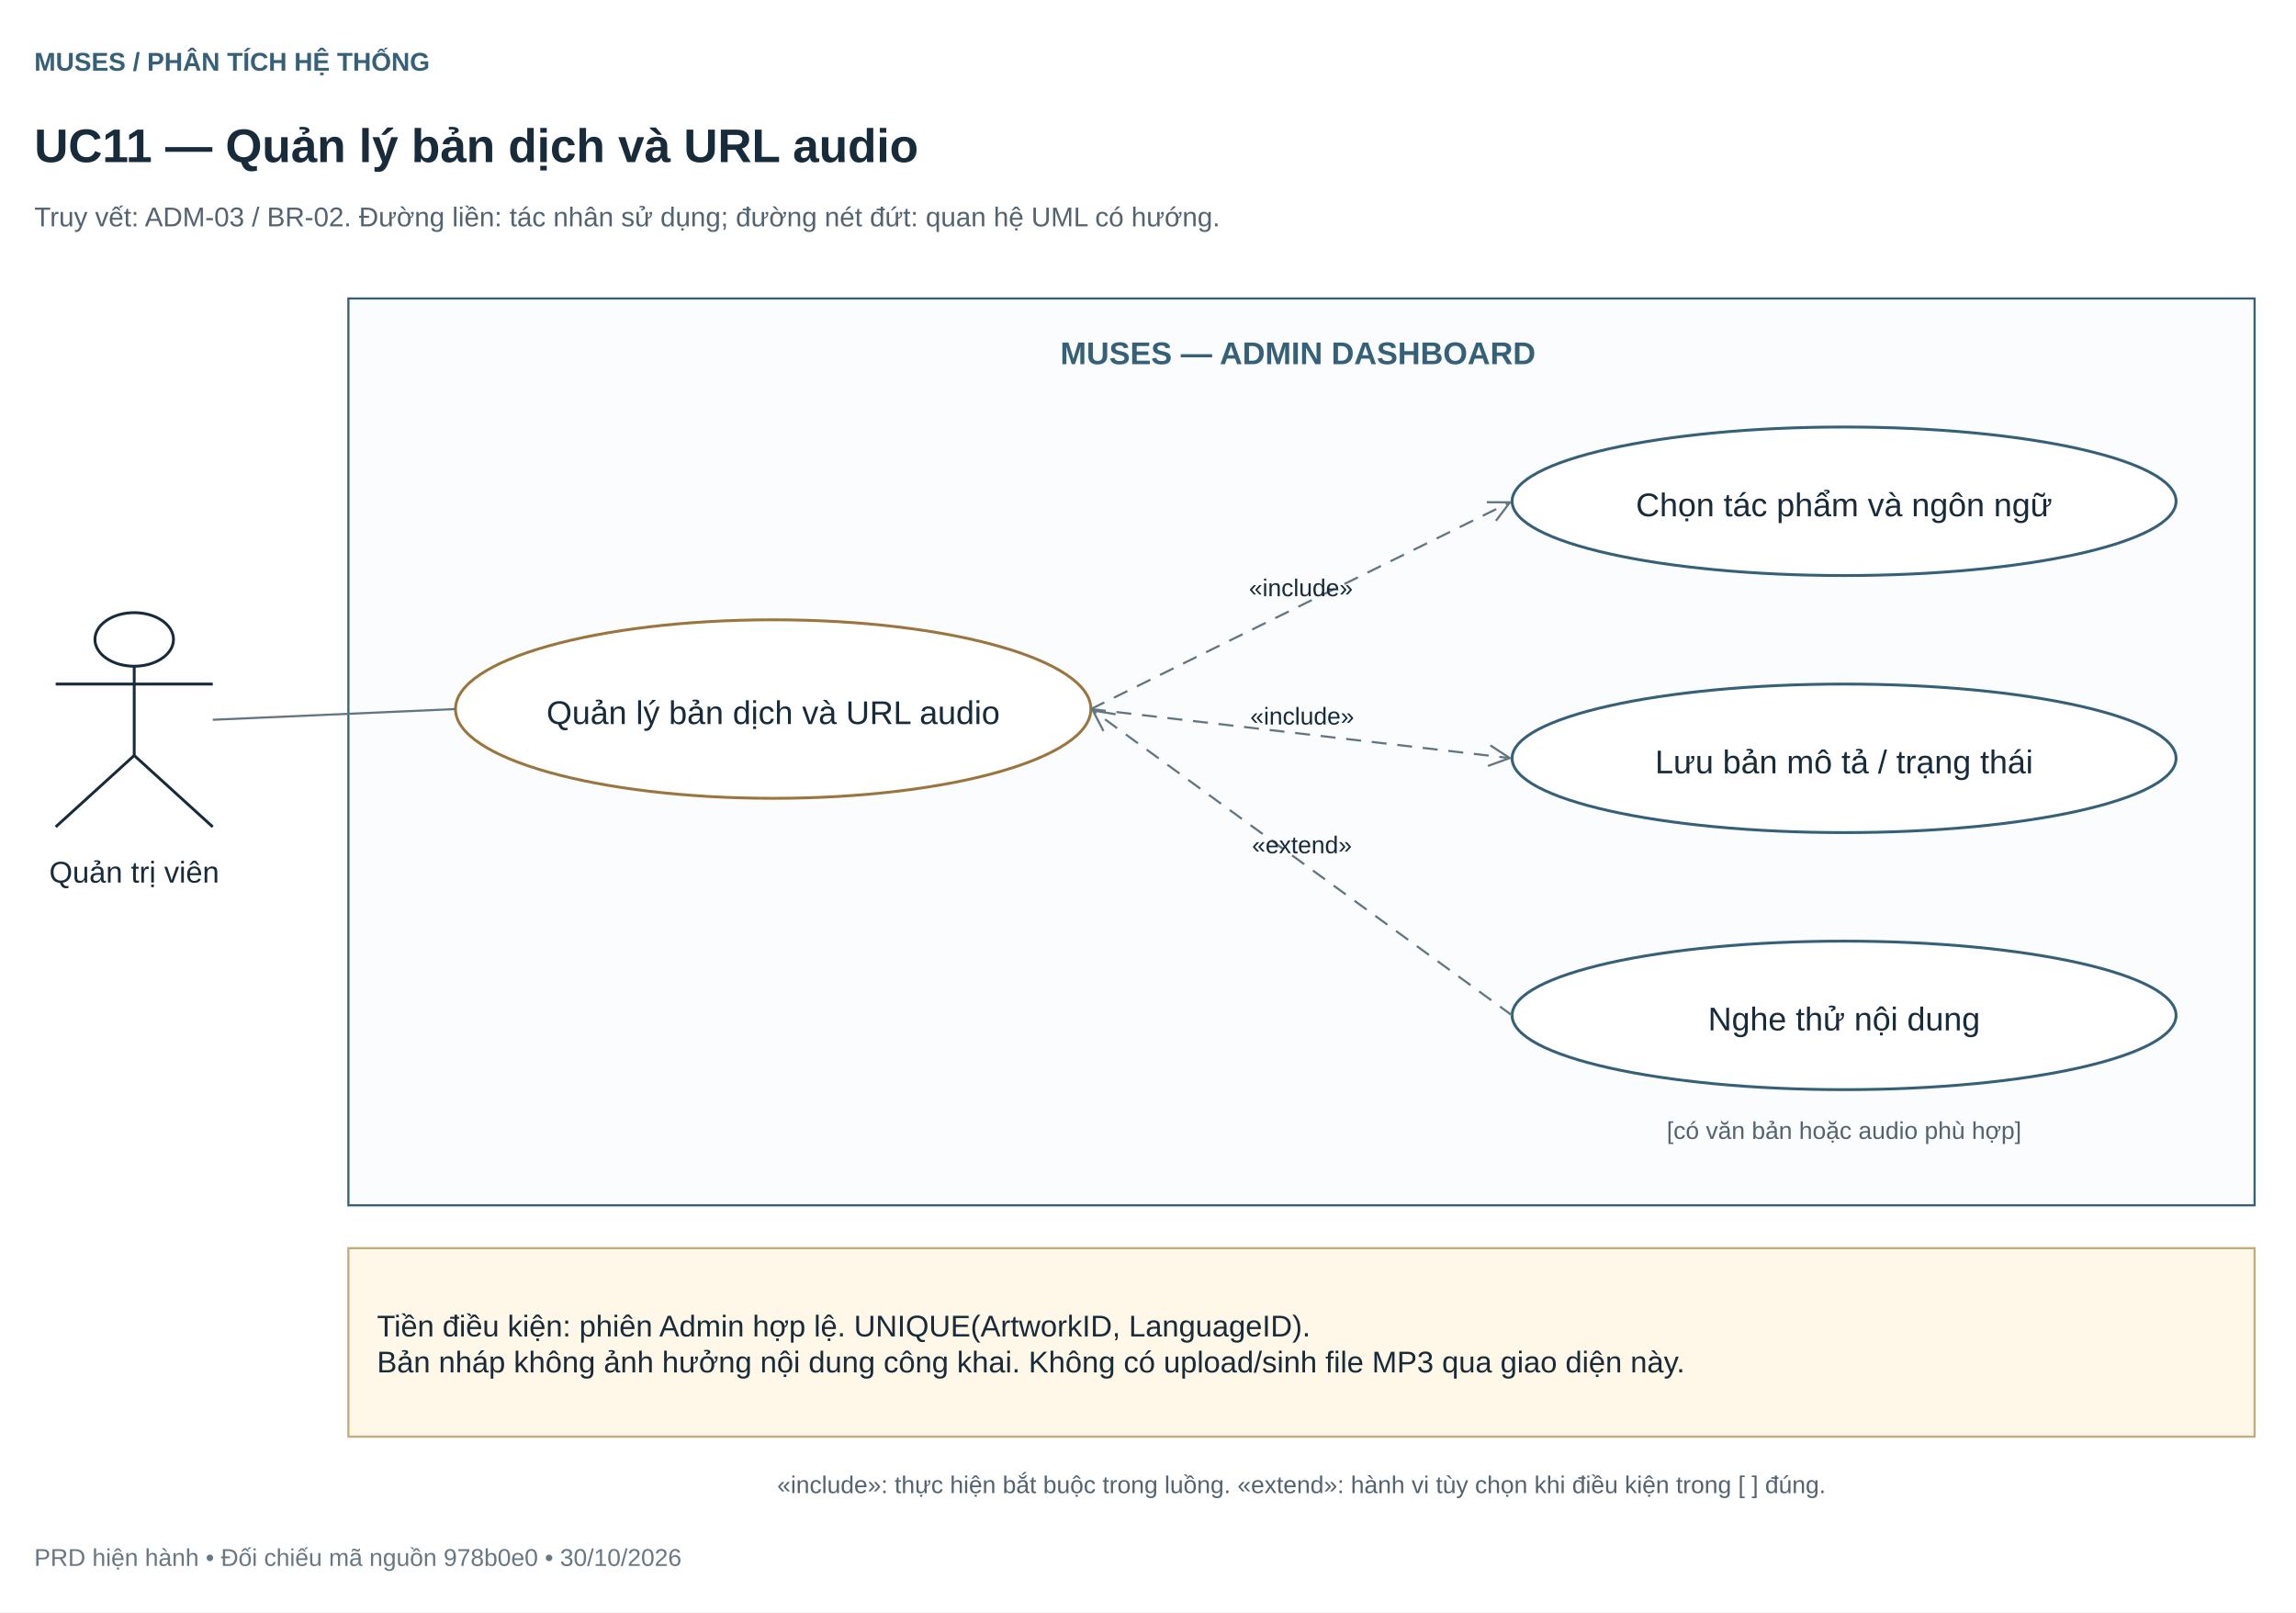
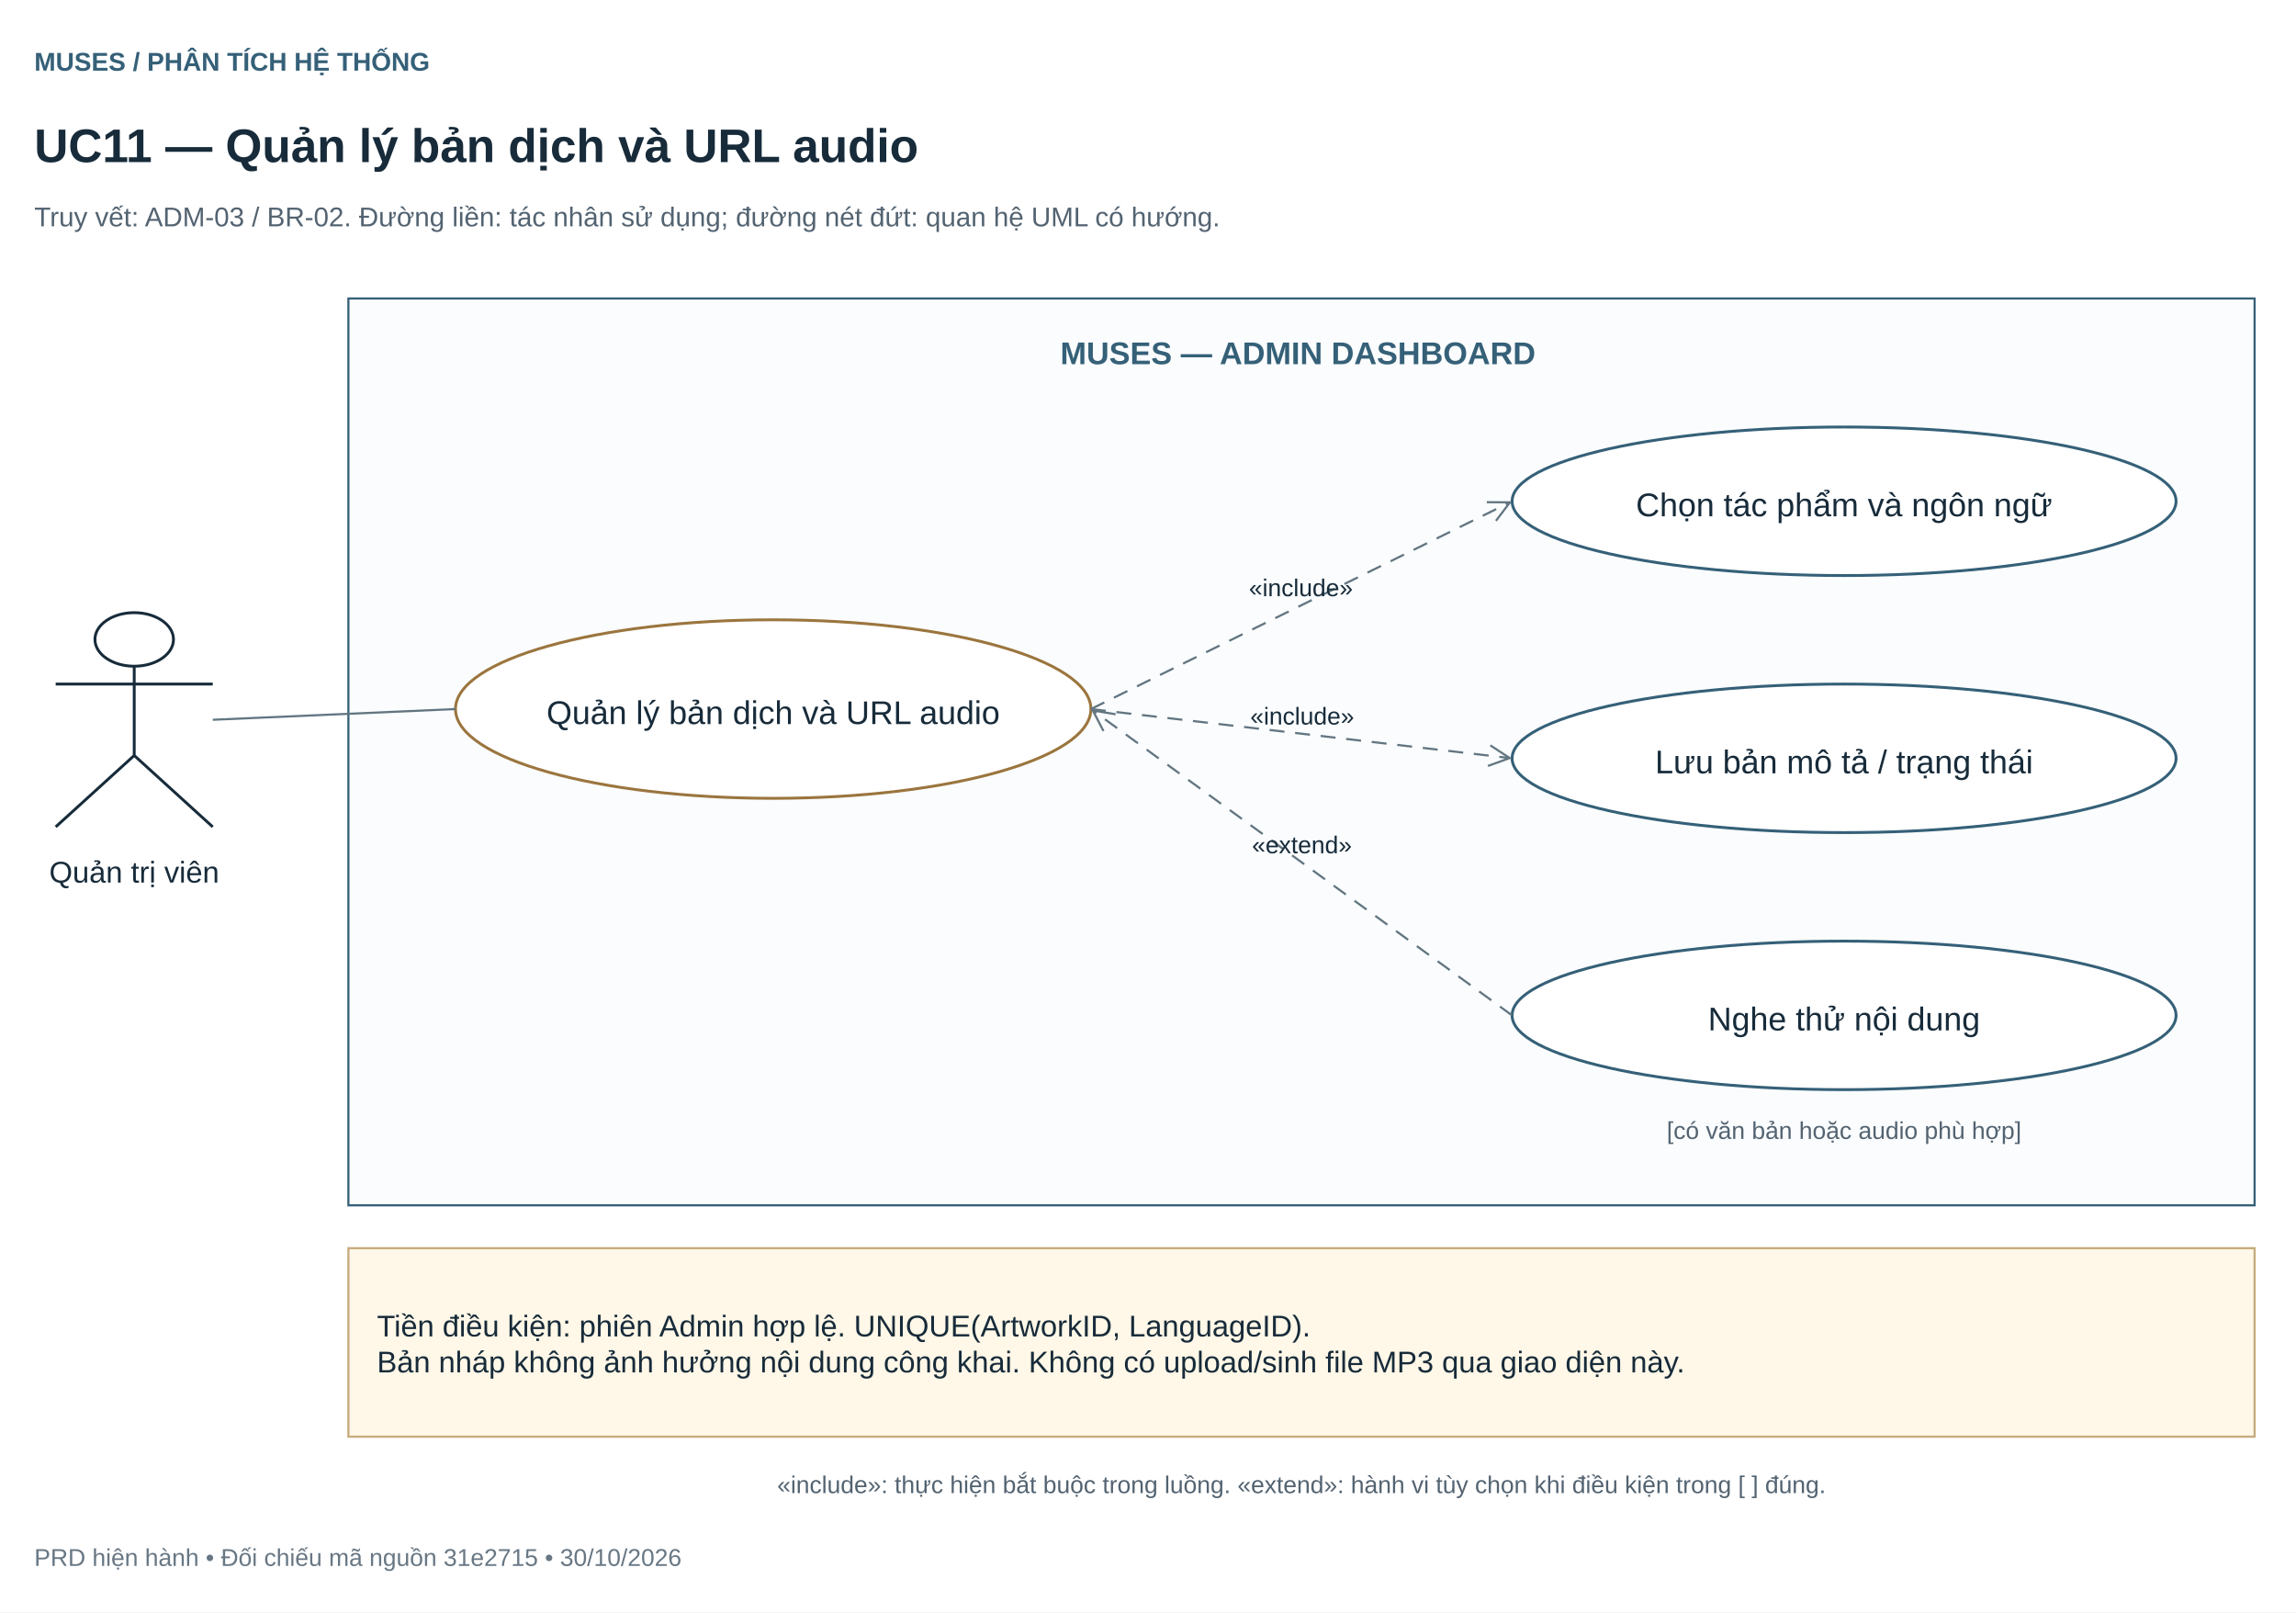
<svg xmlns="http://www.w3.org/2000/svg" style="background: #ffffff; background-color: light-dark(#ffffff, #121212);" version="1.1" width="1608px" height="1129px" viewBox="0 0 1608 1129">
  <defs>
    <clipPath id="mx-clip-22-22-1564-39-0">
      <rect x="22" y="22" width="1564" height="39" />
    </clipPath>
    <clipPath id="mx-clip-22-66-1564-64-0">
      <rect x="22" y="66" width="1564" height="64" />
    </clipPath>
    <clipPath id="mx-clip-22-130-1564-40-0">
      <rect x="22" y="130" width="1564" height="40" />
    </clipPath>
    <clipPath id="mx-clip-22-1071-1564-36-0">
      <rect x="22" y="1071" width="1564" height="36" />
    </clipPath>
    <clipPath id="mx-clip-272-222-1274-46-0">
      <rect x="272" y="222" width="1274" height="46" />
    </clipPath>
    <clipPath id="mx-clip-1057-768-469-44-0">
      <rect x="1057" y="768" width="469" height="44" />
    </clipPath>
    <clipPath id="mx-clip-242-1019-1339-38-0">
      <rect x="242" y="1019" width="1339" height="38" />
    </clipPath>
  </defs>
  <rect fill="#ffffff" width="100%" height="100%" x="0" y="0" style="fill: light-dark(rgb(255, 255, 255), rgb(18, 18, 18));" />
  <g>
    <g data-cell-id="0">
      <g data-cell-id="1">
        <g data-cell-id="n2">
          <g>
            <rect x="24" y="24" width="1560" height="35" fill="none" stroke="none" pointer-events="all" />
          </g>
          <g>
            <g fill="#356078" font-family="Arial" font-weight="bold" text-anchor="start" font-size="18px" clip-path="url(#mx-clip-22-22-1564-39-0)" style="fill: light-dark(rgb(53, 96, 120), rgb(131, 168, 189));">
              <g transform="translate(24,49.5) scale(1)">
                <text>
                  <tspan>MUSES  /  PHÂN TÍCH HỆ THỐNG</tspan>
                </text>
              </g>
            </g>
          </g>
        </g>
        <g data-cell-id="n3">
          <g>
            <rect x="24" y="68" width="1560" height="60" fill="none" stroke="none" pointer-events="all" />
          </g>
          <g>
            <g fill="#172B3A" font-family="Arial" font-weight="bold" text-anchor="start" font-size="33px" clip-path="url(#mx-clip-22-66-1564-64-0)" style="fill: light-dark(rgb(23, 43, 58), rgb(188, 205, 218));">
              <g transform="translate(24,113.5) scale(1)">
                <text>
                  <tspan>UC11 — Quản lý bản dịch và URL audio</tspan>
                </text>
              </g>
            </g>
          </g>
        </g>
        <g data-cell-id="n4">
          <g>
            <rect x="24" y="132" width="1560" height="36" fill="none" stroke="none" pointer-events="all" />
          </g>
          <g>
            <g fill="#536371" font-family="Arial" text-anchor="start" font-size="19px" clip-path="url(#mx-clip-22-130-1564-40-0)" style="fill: light-dark(rgb(83, 99, 113), rgb(142, 156, 168));">
              <g transform="translate(24,158.5) scale(1)">
                <text>
                  <tspan>Truy vết: ADM-03 / BR-02. Đường liền: tác nhân sử dụng; đường nét đứt: quan hệ UML có hướng.</tspan>
                </text>
              </g>
            </g>
          </g>
        </g>
        <g data-cell-id="n5">
          <g>
            <rect x="24" y="1073" width="1560" height="32" fill="none" stroke="none" pointer-events="all" />
          </g>
          <g>
            <g fill="#687784" font-family="Arial" text-anchor="start" font-size="17px" clip-path="url(#mx-clip-22-1071-1564-36-0)" style="fill: light-dark(rgb(104, 119, 132), rgb(126, 139, 150));">
              <g transform="translate(24,1096.5) scale(1)">
                <text>
-                   <tspan>PRD hiện hành • Đối chiếu mã nguồn 978b0e0 • 30/10/2026</tspan>
+                   <tspan>PRD hiện hành • Đối chiếu mã nguồn 31e2715 • 30/10/2026</tspan>
                </text>
              </g>
            </g>
          </g>
        </g>
        <g data-cell-id="n6">
          <g>
            <rect x="244" y="209" width="1335" height="635" fill="#fafcfd" stroke="#356078" stroke-width="1.5" pointer-events="all" style="fill: light-dark(rgb(250, 252, 253), rgb(19, 21, 21)); stroke: light-dark(rgb(53, 96, 120), rgb(131, 168, 189));" />
          </g>
        </g>
        <g data-cell-id="n7">
          <g>
            <rect x="274" y="224" width="1270" height="42" fill="none" stroke="none" pointer-events="all" />
          </g>
          <g>
            <g fill="#356078" font-family="Arial" font-weight="bold" text-anchor="middle" font-size="22px" clip-path="url(#mx-clip-272-222-1274-46-0)" style="fill: light-dark(rgb(53, 96, 120), rgb(131, 168, 189));">
              <g transform="translate(909,255) scale(1)">
                <text>
                  <tspan>MUSES — ADMIN DASHBOARD</tspan>
                </text>
              </g>
            </g>
          </g>
        </g>
        <g data-cell-id="n8">
          <g>
            <ellipse cx="94" cy="447.75" rx="27.5" ry="18.75" fill="#ffffff" stroke="#172b3a" stroke-width="2" pointer-events="all" style="fill: light-dark(rgb(255, 255, 255), rgb(18, 18, 18)); stroke: light-dark(rgb(23, 43, 58), rgb(188, 205, 218));" />
            <path d="M 94 466.5 L 94 529 M 94 479 L 39 479 M 94 479 L 149 479 M 94 529 L 39 579 M 94 529 L 149 579" fill="none" stroke="#172b3a" stroke-width="2" stroke-miterlimit="10" pointer-events="all" style="stroke: light-dark(rgb(23, 43, 58), rgb(188, 205, 218));" />
          </g>
          <g>
            <g fill="#172B3A" font-family="Arial" text-anchor="middle" font-size="21px" style="fill: light-dark(rgb(23, 43, 58), rgb(188, 205, 218));">
              <text x="94" y="618">Quản trị viên</text>
            </g>
          </g>
        </g>
        <g data-cell-id="n9">
          <g>
            <ellipse cx="541.5" cy="496.5" rx="222.5" ry="62.5" fill="#ffffff" stroke="#9b753e" stroke-width="2" pointer-events="all" style="fill: light-dark(rgb(255, 255, 255), rgb(18, 18, 18)); stroke: light-dark(rgb(155, 117, 62), rgb(163, 130, 83));" />
          </g>
          <g>
            <g fill="#172B3A" font-family="Arial" text-anchor="middle" font-size="23px" style="fill: light-dark(rgb(23, 43, 58), rgb(188, 205, 218));">
              <g transform="translate(541.5,507) scale(1)">
                <text>
                  <tspan>Quản lý bản dịch và URL audio</tspan>
                </text>
              </g>
            </g>
          </g>
        </g>
        <g data-cell-id="e10">
          <g>
            <path d="M 149 504 L 319 496.5" fill="none" stroke="#627581" stroke-width="1.5" stroke-miterlimit="10" pointer-events="stroke" style="stroke: light-dark(rgb(98, 117, 129), rgb(126, 142, 153));" />
          </g>
        </g>
        <g data-cell-id="n11">
          <g>
            <ellipse cx="1291.5" cy="351" rx="232.5" ry="52" fill="#ffffff" stroke="#356078" stroke-width="2" pointer-events="all" style="fill: light-dark(rgb(255, 255, 255), rgb(18, 18, 18)); stroke: light-dark(rgb(53, 96, 120), rgb(131, 168, 189));" />
          </g>
          <g>
            <g fill="#172B3A" font-family="Arial" text-anchor="middle" font-size="23px" style="fill: light-dark(rgb(23, 43, 58), rgb(188, 205, 218));">
              <g transform="translate(1291.5,361.5) scale(1)">
                <text>
                  <tspan>Chọn tác phẩm và ngôn ngữ</tspan>
                </text>
              </g>
            </g>
          </g>
        </g>
        <g data-cell-id="e12">
          <g>
            <path d="M 764 496.5 L 1055.99 352.48" fill="none" stroke="#627581" stroke-width="1.5" stroke-miterlimit="10" stroke-dasharray="10.5 7.5" pointer-events="stroke" style="stroke: light-dark(rgb(98, 117, 129), rgb(126, 142, 153));" />
            <path d="M 1047.7 364.66 L 1057.5 351.74 L 1041.28 351.65" fill="none" stroke="#627581" stroke-width="1.5" stroke-miterlimit="10" pointer-events="all" style="stroke: light-dark(rgb(98, 117, 129), rgb(126, 142, 153));" />
          </g>
          <g>
            <g fill="#172B3A" font-family="Arial" text-anchor="middle" font-size="17px" style="fill: light-dark(rgb(23, 43, 58), rgb(188, 205, 218));">
              <g transform="translate(911.08,417.46) scale(1)">
                <text>
                  <tspan>«include»</tspan>
                </text>
              </g>
            </g>
          </g>
        </g>
        <g data-cell-id="n13">
          <g>
            <ellipse cx="1291.5" cy="531" rx="232.5" ry="52" fill="#ffffff" stroke="#356078" stroke-width="2" pointer-events="all" style="fill: light-dark(rgb(255, 255, 255), rgb(18, 18, 18)); stroke: light-dark(rgb(53, 96, 120), rgb(131, 168, 189));" />
          </g>
          <g>
            <g fill="#172B3A" font-family="Arial" text-anchor="middle" font-size="23px" style="fill: light-dark(rgb(23, 43, 58), rgb(188, 205, 218));">
              <g transform="translate(1291.5,541.5) scale(1)">
                <text>
                  <tspan>Lưu bản mô tả / trạng thái</tspan>
                </text>
              </g>
            </g>
          </g>
        </g>
        <g data-cell-id="e14">
          <g>
            <path d="M 764 496.5 L 1055.67 530.61" fill="none" stroke="#627581" stroke-width="1.5" stroke-miterlimit="10" stroke-dasharray="10.5 7.5" pointer-events="stroke" style="stroke: light-dark(rgb(98, 117, 129), rgb(126, 142, 153));" />
            <path d="M 1042.09 536.32 L 1057.33 530.81 L 1043.77 521.92" fill="none" stroke="#627581" stroke-width="1.5" stroke-miterlimit="10" pointer-events="all" style="stroke: light-dark(rgb(98, 117, 129), rgb(126, 142, 153));" />
          </g>
          <g>
            <g fill="#172B3A" font-family="Arial" text-anchor="middle" font-size="17px" style="fill: light-dark(rgb(23, 43, 58), rgb(188, 205, 218));">
              <g transform="translate(911.99,507.31) scale(1)">
                <text>
                  <tspan>«include»</tspan>
                </text>
              </g>
            </g>
          </g>
        </g>
        <g data-cell-id="n15">
          <g>
            <ellipse cx="1291.5" cy="711" rx="232.5" ry="52" fill="#ffffff" stroke="#356078" stroke-width="2" pointer-events="all" style="fill: light-dark(rgb(255, 255, 255), rgb(18, 18, 18)); stroke: light-dark(rgb(53, 96, 120), rgb(131, 168, 189));" />
          </g>
          <g>
            <g fill="#172B3A" font-family="Arial" text-anchor="middle" font-size="23px" style="fill: light-dark(rgb(23, 43, 58), rgb(188, 205, 218));">
              <g transform="translate(1291.5,721.5) scale(1)">
                <text>
                  <tspan>Nghe thử nội dung</tspan>
                </text>
              </g>
            </g>
          </g>
        </g>
        <g data-cell-id="e16">
          <g>
            <path d="M 1059 711 L 766.71 498.47" fill="none" stroke="#627581" stroke-width="1.5" stroke-miterlimit="10" stroke-dasharray="10.5 7.5" pointer-events="stroke" style="stroke: light-dark(rgb(98, 117, 129), rgb(126, 142, 153));" />
            <path d="M 781.35 500.15 L 765.36 497.49 L 772.82 511.88" fill="none" stroke="#627581" stroke-width="1.5" stroke-miterlimit="10" pointer-events="all" style="stroke: light-dark(rgb(98, 117, 129), rgb(126, 142, 153));" />
          </g>
          <g>
            <g fill="#172B3A" font-family="Arial" text-anchor="middle" font-size="17px" style="fill: light-dark(rgb(23, 43, 58), rgb(188, 205, 218));">
              <g transform="translate(911.8,597.47) scale(1)">
                <text>
                  <tspan>«extend»</tspan>
                </text>
              </g>
            </g>
          </g>
        </g>
        <g data-cell-id="n17">
          <g>
            <rect x="1059" y="770" width="465" height="40" fill="none" stroke="none" pointer-events="all" />
          </g>
          <g>
            <g fill="#536371" font-family="Arial" text-anchor="middle" font-size="17px" clip-path="url(#mx-clip-1057-768-469-44-0)" style="fill: light-dark(rgb(83, 99, 113), rgb(142, 156, 168));">
              <g transform="translate(1291.5,797.5) scale(1)">
                <text>
                  <tspan>[có văn bản hoặc audio phù hợp]</tspan>
                </text>
              </g>
            </g>
          </g>
        </g>
        <g data-cell-id="n18">
          <g>
            <rect x="244" y="874" width="1335" height="132" fill="#fff7e7" stroke="#c5ab7c" stroke-width="1.5" pointer-events="all" style="fill: light-dark(rgb(255, 247, 231), rgb(31, 24, 11)); stroke: light-dark(rgb(197, 171, 124), rgb(109, 87, 46));" />
          </g>
          <g>
            <g fill="#172B3A" font-family="Arial" text-anchor="start" data-blockTextHeight="50.400000000000006" data-htmlContentWidth="915.95068359375" font-size="21px" style="fill: light-dark(rgb(23, 43, 58), rgb(188, 205, 218));">
              <g transform="translate(264,914.8) scale(1)">
                <text y="21" data-line-font-size="21" x="0">
                  <tspan>Tiền điều kiện: phiên Admin hợp lệ. UNIQUE(ArtworkID, LanguageID).</tspan>
                </text>
                <text y="46.2" data-line-font-size="21" x="0">
                  <tspan>Bản nháp không ảnh hưởng nội dung công khai. Không có upload/sinh file MP3 qua giao diện này.</tspan>
                </text>
              </g>
            </g>
          </g>
        </g>
        <g data-cell-id="n19">
          <g>
            <rect x="244" y="1021" width="1335" height="34" fill="none" stroke="none" pointer-events="all" />
          </g>
          <g>
            <g fill="#536371" font-family="Arial" text-anchor="middle" font-size="17px" clip-path="url(#mx-clip-242-1019-1339-38-0)" style="fill: light-dark(rgb(83, 99, 113), rgb(142, 156, 168));">
              <g transform="translate(911.5,1045.5) scale(1)">
                <text>
                  <tspan>«include»: thực hiện bắt buộc trong luồng. «extend»: hành vi tùy chọn khi điều kiện trong [ ] đúng.</tspan>
                </text>
              </g>
            </g>
          </g>
        </g>
      </g>
    </g>
  </g>
</svg>
